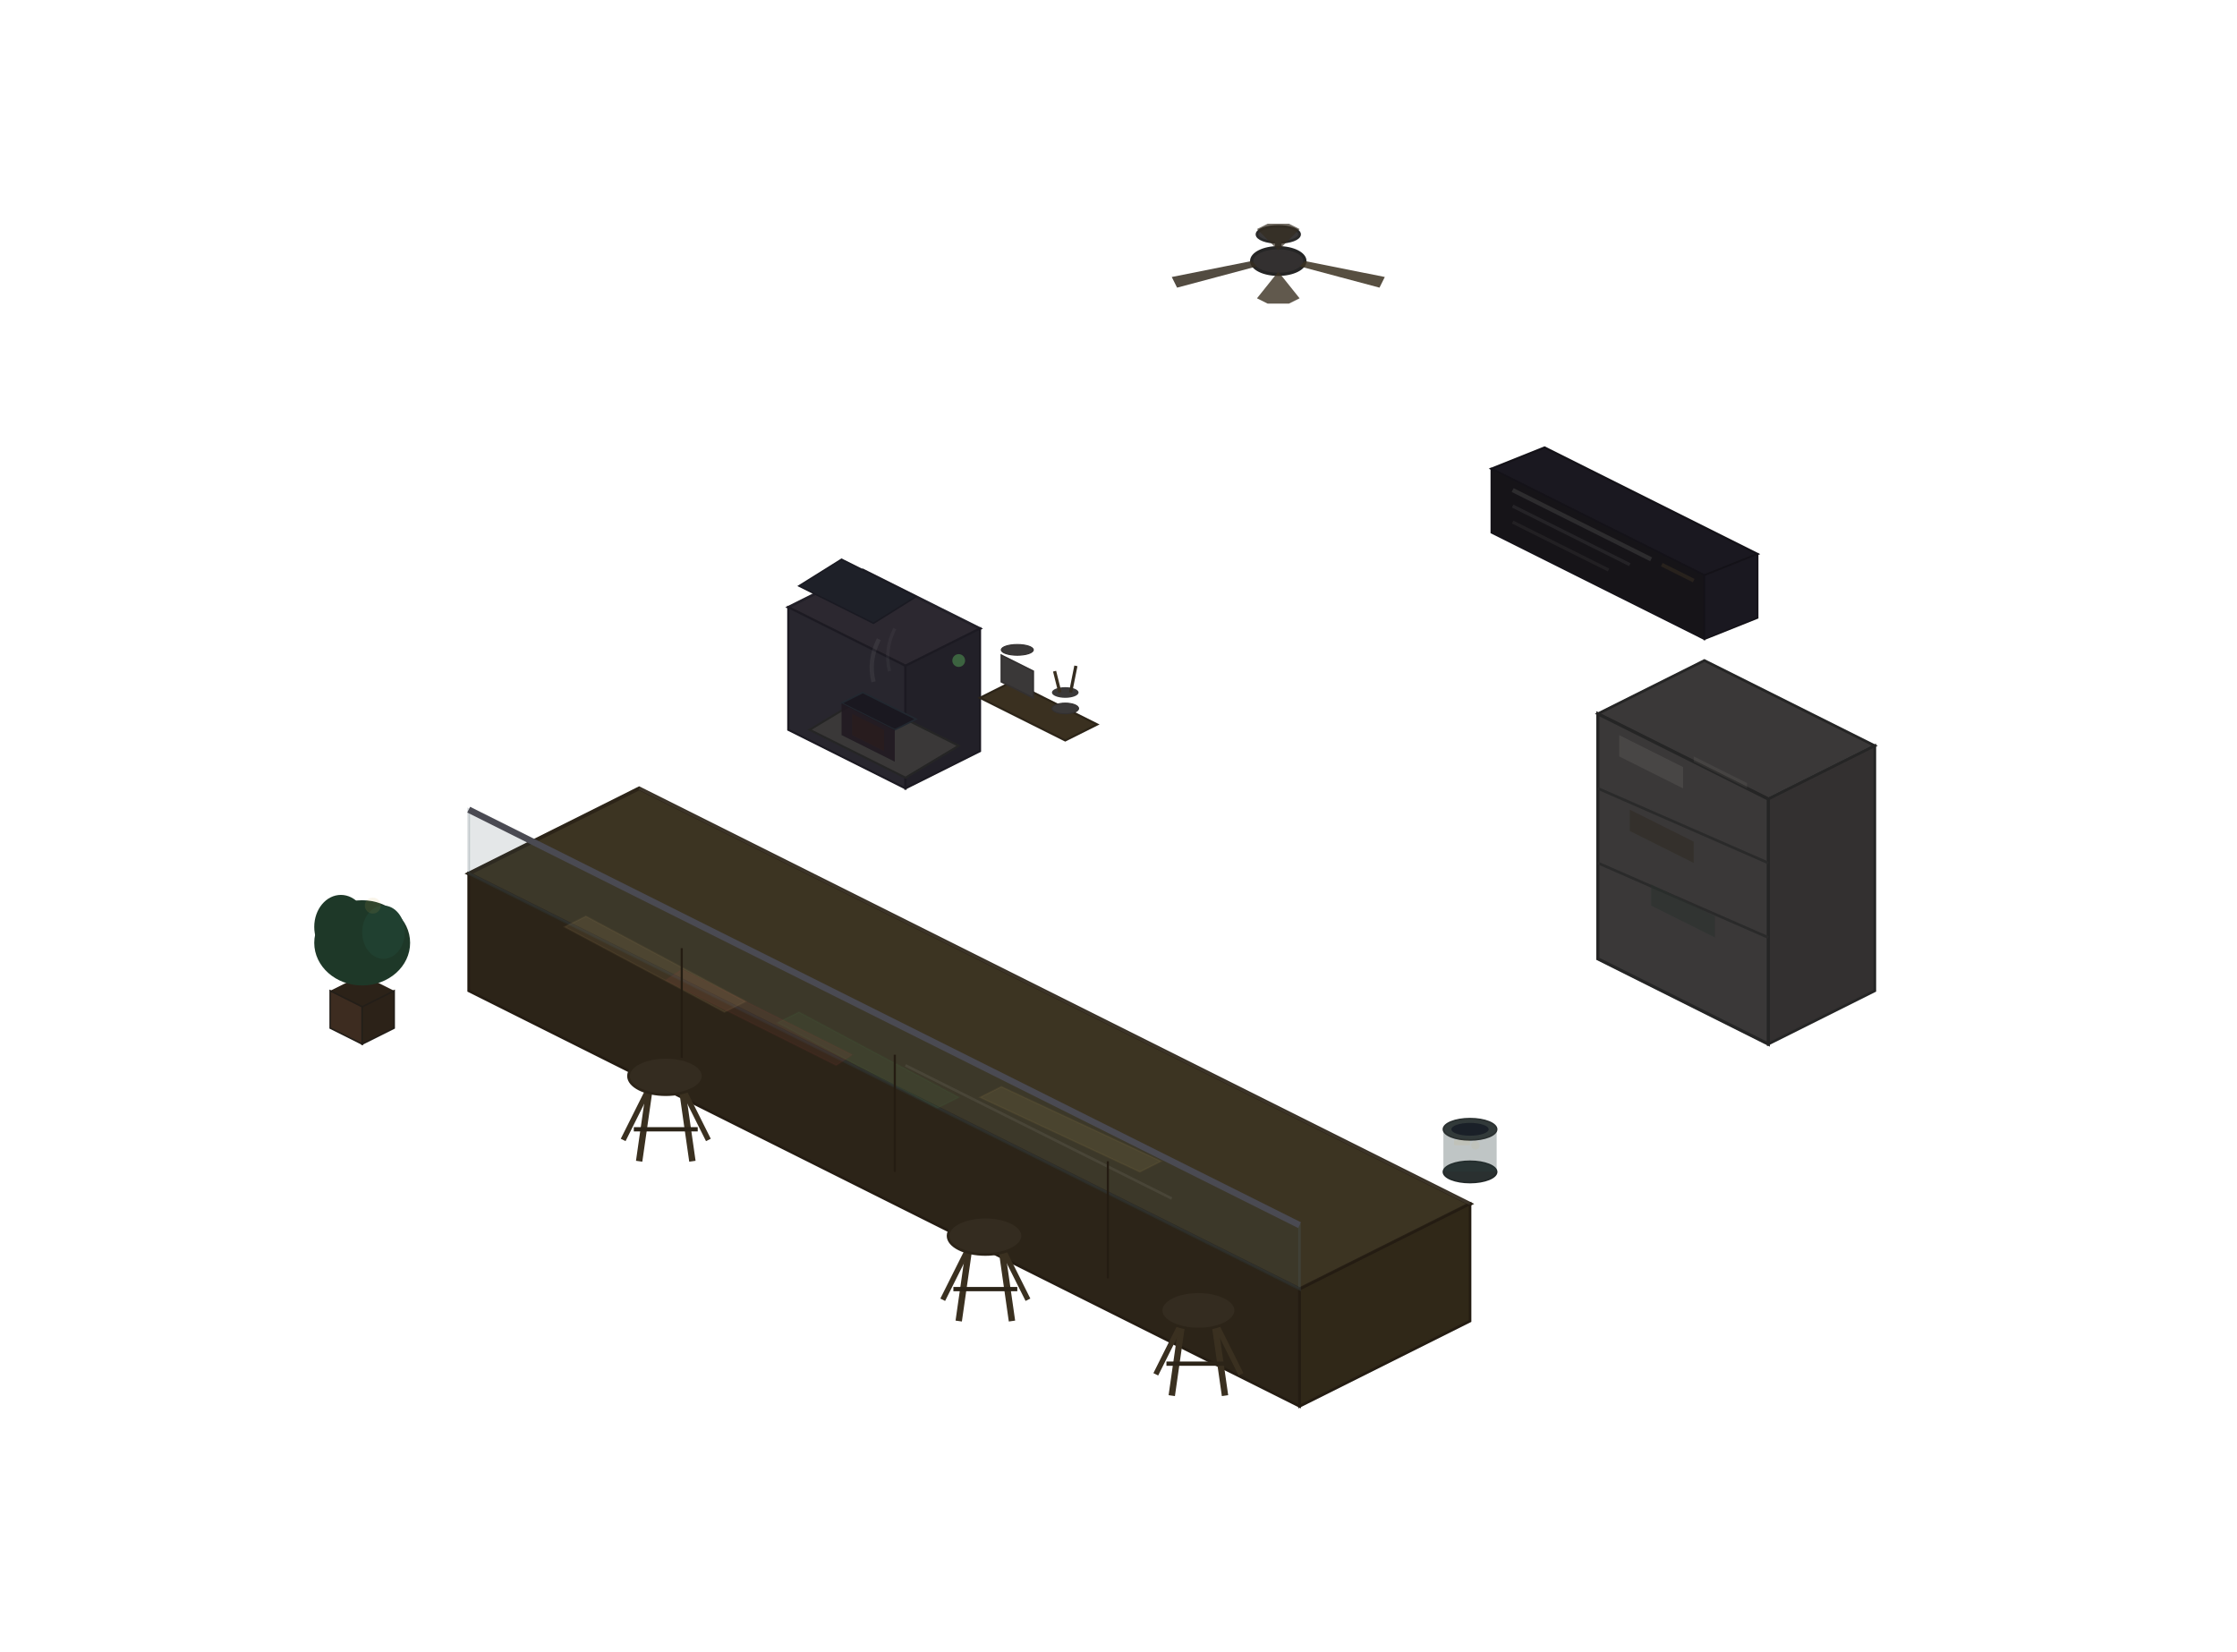
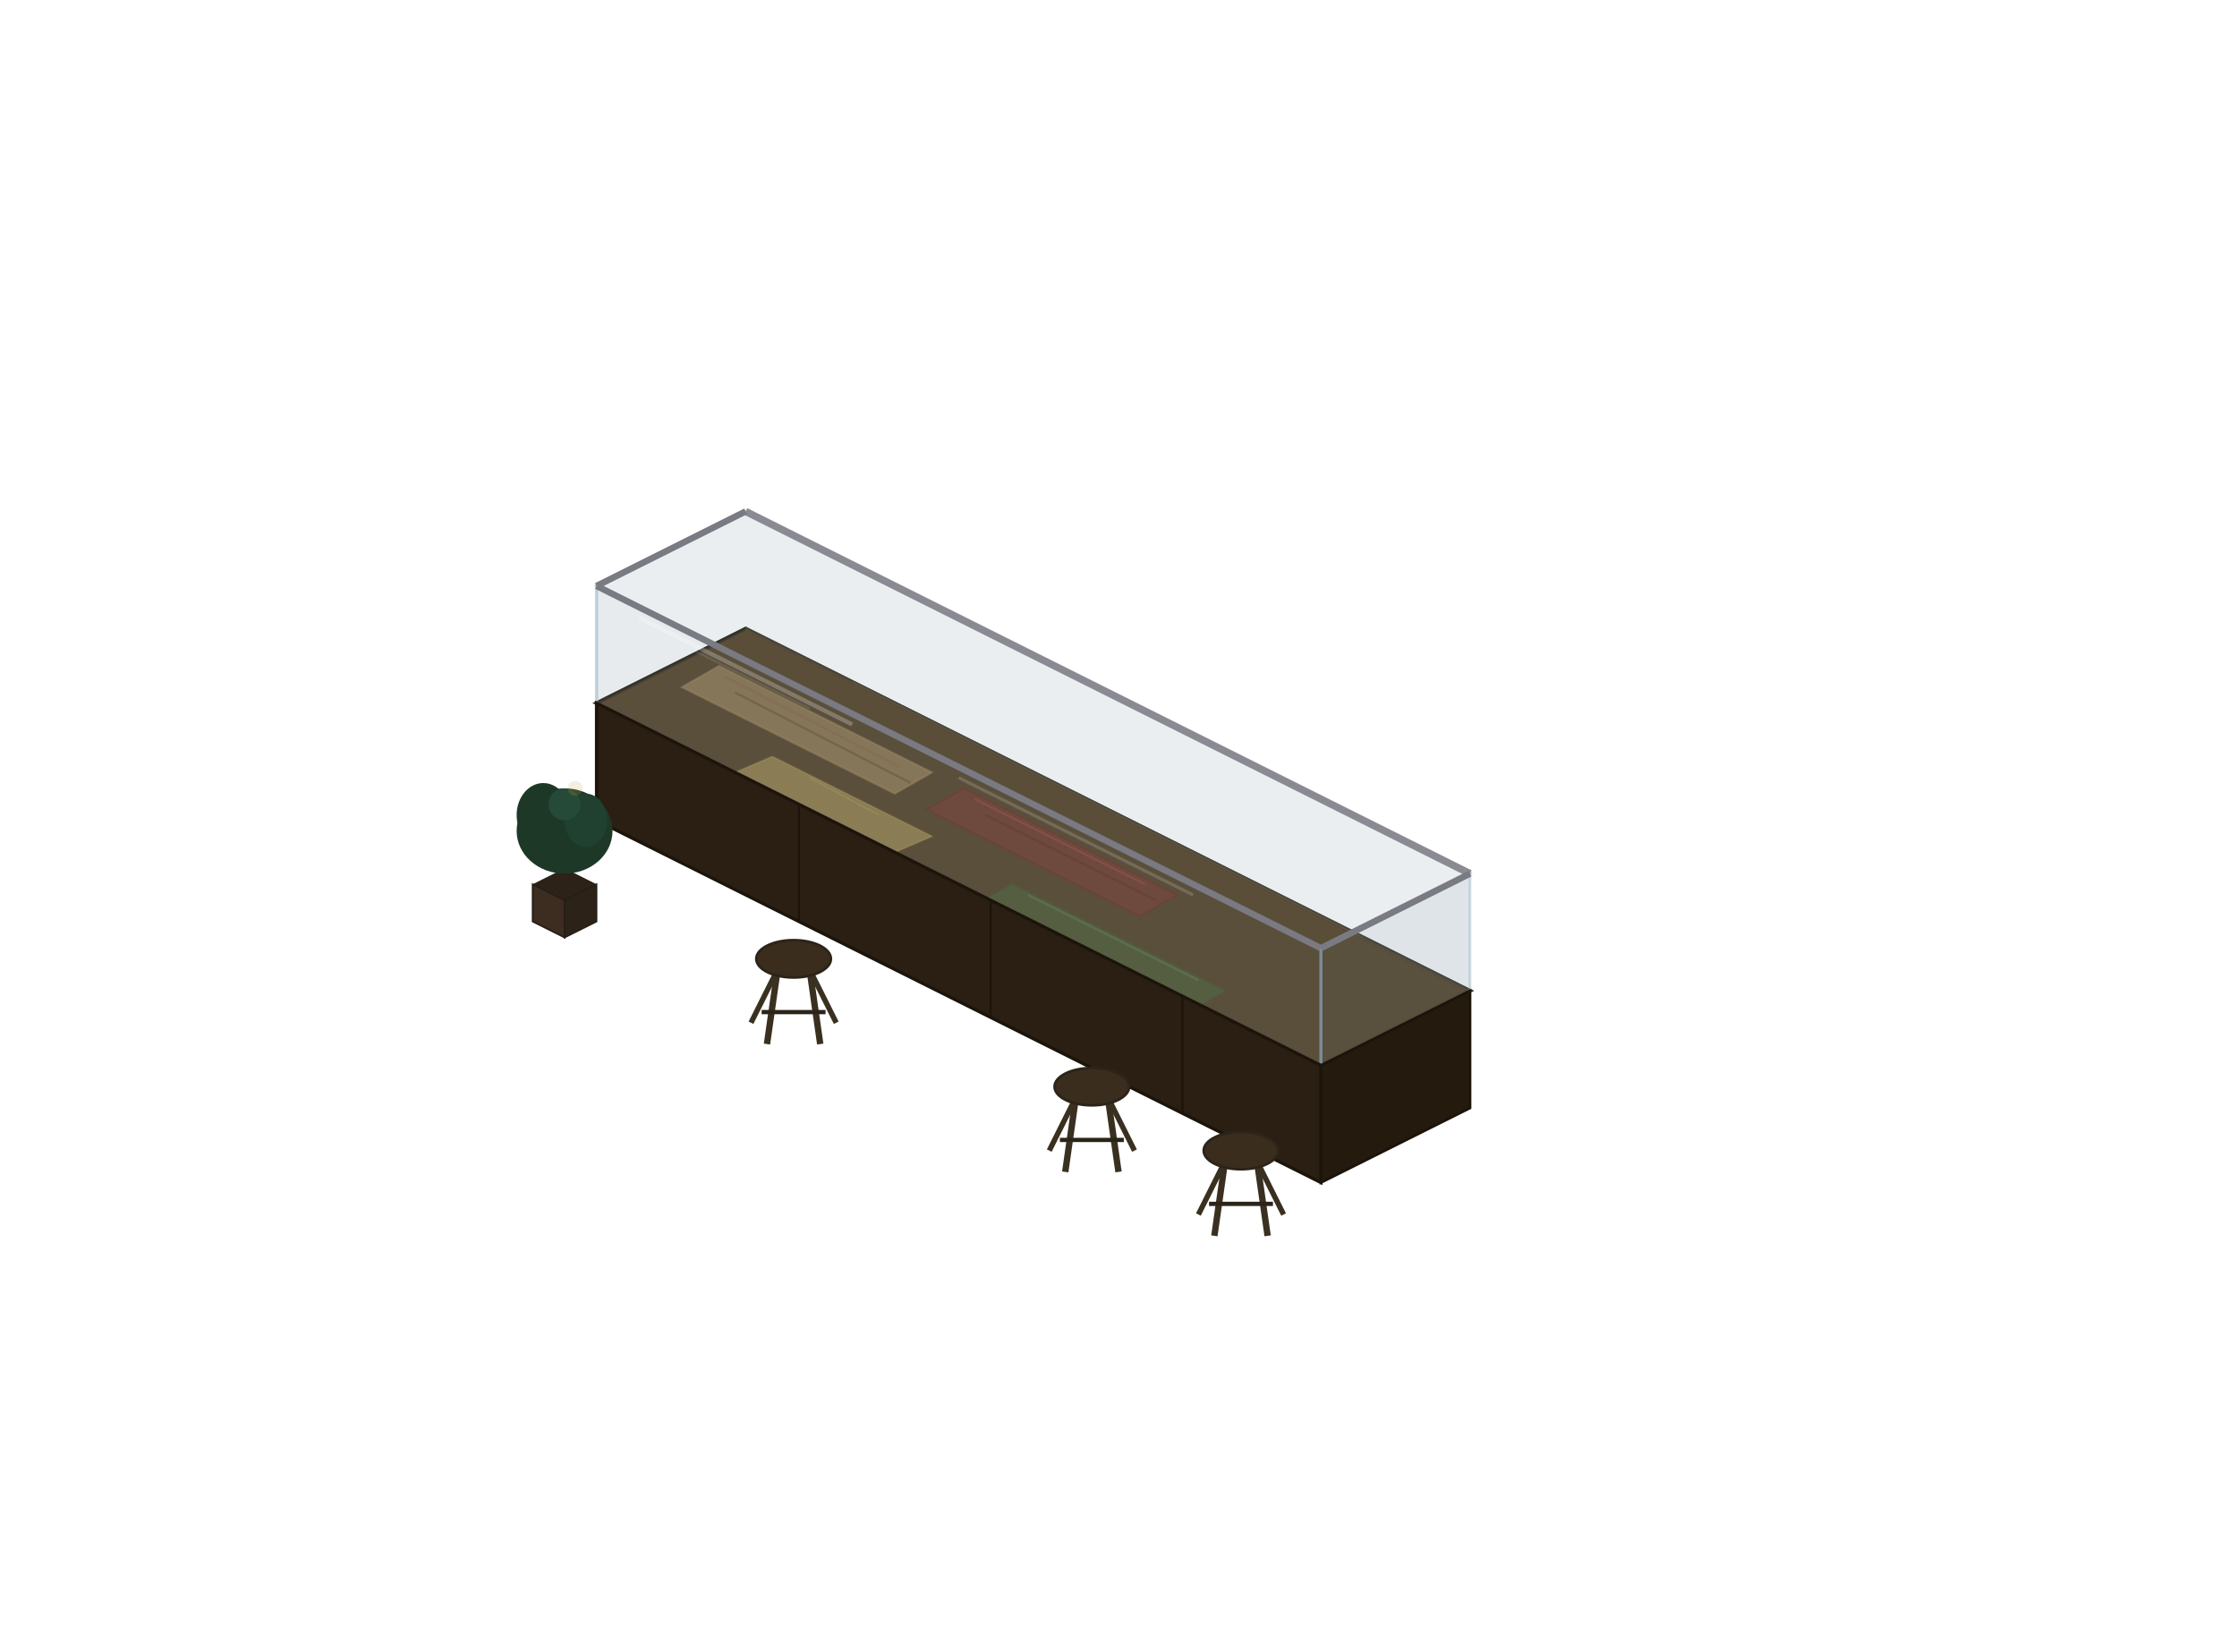
<svg xmlns="http://www.w3.org/2000/svg" viewBox="20 0 420 310">
-   <ellipse cx="260" cy="44" rx="4" ry="1.5" fill="#3a3838" stroke="#2a2a2a" stroke-width="0.5" />
-   <line x1="260" y1="44" x2="260" y2="48" stroke="#3a3838" stroke-width="1.2" />
-   <ellipse cx="260" cy="49" rx="5" ry="2.5" fill="#333030" stroke="#252525" stroke-width="0.6" />
-   <polygon points="265,49 280,52 279,54 264,50" fill="#3a3020" opacity="0.85" />
-   <polygon points="255,49 240,52 241,54 256,50" fill="#342c20" opacity="0.85" />
-   <polygon points="260,51 264,56 262,57 258,57 256,56" fill="#3a3020" opacity="0.8" />
-   <polygon points="260,47 264,43 262,42 258,42 256,43" fill="#342c20" opacity="0.7" />
-   <polygon points="140,148 296,226 264,242 108,164" fill="#3c3422" stroke="#2c2418" stroke-width="0.7" />
-   <polygon points="108,164 264,242 264,264 108,186" fill="#2c2418" stroke="#241c12" stroke-width="0.5" />
-   <polygon points="296,226 264,242 264,264 296,248" fill="#302818" stroke="#241c12" stroke-width="0.5" />
-   <polygon points="108,164 264,242 264,230 108,152" fill="rgba(60,80,90,0.14)" stroke="rgba(80,100,110,0.22)" stroke-width="0.5" />
-   <line x1="120" y1="158" x2="170" y2="183" stroke="rgba(255,255,255,0.1)" stroke-width="0.7" />
-   <line x1="190" y1="200" x2="240" y2="225" stroke="rgba(255,255,255,0.07)" stroke-width="0.5" />
-   <polygon points="130,172 160,188 156,190 126,174" fill="rgba(180,150,100,0.14)" stroke="rgba(160,130,80,0.1)" stroke-width="0.3" />
-   <polygon points="170,190 200,206 196,208 166,192" fill="rgba(80,130,80,0.12)" stroke="rgba(60,110,60,0.1)" stroke-width="0.3" />
-   <polygon points="148,182 180,198 177,200 145,184" fill="rgba(160,80,70,0.12)" stroke="rgba(140,60,50,0.08)" stroke-width="0.3" />
-   <polygon points="208,204 238,218 234,220 204,206" fill="rgba(200,170,100,0.1)" stroke="rgba(180,150,80,0.08)" stroke-width="0.3" />
-   <line x1="108" y1="152" x2="264" y2="230" stroke="#4a4a52" stroke-width="1.2" />
-   <line x1="148" y1="178" x2="148" y2="200" stroke="#241c12" stroke-width="0.4" />
-   <line x1="188" y1="198" x2="188" y2="220" stroke="#241c12" stroke-width="0.4" />
-   <line x1="228" y1="218" x2="228" y2="240" stroke="#241c12" stroke-width="0.4" />
-   <line x1="140" y1="148" x2="296" y2="226" stroke="rgba(255,255,255,0.08)" stroke-width="0.5" />
-   <polygon points="168,114 190,125 204,118 182,107" fill="#2c2830" stroke="#222028" stroke-width="0.5" />
-   <polygon points="168,114 190,125 190,148 168,137" fill="#28262e" stroke="#1c1a22" stroke-width="0.4" />
-   <polygon points="190,125 204,118 204,141 190,148" fill="#222028" stroke="#1c1a22" stroke-width="0.4" />
-   <polygon points="170,110 184,117 192,112 178,105" fill="#1e2028" stroke="#1a1a22" stroke-width="0.3" />
-   <polygon points="172,137 190,146 200,140 182,131" fill="#3a3838" stroke="#252525" stroke-width="0.4" />
-   <polygon points="178,132 188,137 192,135 182,130" fill="#1a1820" stroke="#222830" stroke-width="0.3" />
-   <polygon points="178,132 188,137 188,143 178,138" fill="#1e1820" opacity="0.85" />
-   <polygon points="180,134 186,137 186,141 180,138" fill="rgba(60,30,10,0.2)" />
-   <circle cx="200" cy="124" r="1.2" fill="rgba(100,200,100,0.4)" />
-   <path d="M184,128 Q183,124 185,120" fill="none" stroke="rgba(255,255,255,0.06)" stroke-width="0.8" />
-   <path d="M187,126 Q186,122 188,118" fill="none" stroke="rgba(255,255,255,0.04)" stroke-width="0.6" />
-   <polygon points="210,128 226,136 220,139 204,131" fill="#3a3020" stroke="#2c2418" stroke-width="0.4" />
-   <polygon points="208,128 214,131 214,126 208,123" fill="#3a3838" stroke="#333030" stroke-width="0.3" />
-   <ellipse cx="211" cy="122" rx="3" ry="1" fill="#3a3838" stroke="#333030" stroke-width="0.2" />
-   <ellipse cx="220" cy="133" rx="2.5" ry="1" fill="#3a3838" stroke="#333030" stroke-width="0.2" />
-   <ellipse cx="220" cy="130" rx="2.5" ry="1" fill="#3a3838" />
-   <line x1="219" y1="130" x2="218" y2="126" stroke="#3a3020" stroke-width="0.6" />
-   <line x1="221" y1="130" x2="222" y2="125" stroke="#342c20" stroke-width="0.6" />
-   <ellipse cx="296" cy="220" rx="5" ry="2" fill="#2a3030" stroke="#222828" stroke-width="0.3" />
-   <rect x="291" y="212" width="10" height="8" fill="rgba(40,60,60,0.3)" />
-   <ellipse cx="296" cy="212" rx="5" ry="2" fill="#323a3a" stroke="#2a3030" stroke-width="0.3" />
-   <ellipse cx="296" cy="212" rx="3.5" ry="1.2" fill="#1a2028" />
-   <rect x="293" y="214" width="3" height="1" rx="0.2" fill="rgba(200,168,76,0.1)" />
-   <circle cx="297" cy="215" r="0.8" fill="rgba(200,168,76,0.08)" />
-   <polygon points="340,124 372,140 352,150 320,134" fill="#3a3838" stroke="#252525" stroke-width="0.5" />
-   <polygon points="372,140 352,150 352,196 372,186" fill="#333030" stroke="#252525" stroke-width="0.5" />
-   <polygon points="320,134 352,150 352,196 320,180" fill="#3a3838" stroke="#252525" stroke-width="0.6" />
-   <line x1="320" y1="148" x2="352" y2="162" stroke="#2a2a2a" stroke-width="0.5" />
-   <line x1="320" y1="162" x2="352" y2="176" stroke="#2a2a2a" stroke-width="0.5" />
-   <polygon points="324,138 336,144 336,148 324,142" fill="#c8c4b8" opacity="0.1" />
-   <polygon points="338,142 348,147 348,148 338,143" fill="#c8c4b8" opacity="0.08" />
-   <polygon points="326,152 338,158 338,162 326,156" fill="#302c24" opacity="0.6" />
-   <polygon points="330,166 342,172 342,176 330,170" fill="#28302c" opacity="0.5" />
-   <line x1="140" y1="218" x2="142" y2="204" stroke="#3a3020" stroke-width="1.2" />
-   <line x1="150" y1="218" x2="148" y2="204" stroke="#3a3020" stroke-width="1.2" />
-   <line x1="137" y1="214" x2="142" y2="204" stroke="#3a3020" stroke-width="1" />
-   <line x1="153" y1="214" x2="148" y2="204" stroke="#3a3020" stroke-width="1" />
-   <line x1="139" y1="212" x2="151" y2="212" stroke="#2c2418" stroke-width="0.8" />
-   <ellipse cx="145" cy="202" rx="7" ry="3.5" fill="#342c20" stroke="#2c2418" stroke-width="0.5" />
-   <line x1="200" y1="248" x2="202" y2="234" stroke="#3a3020" stroke-width="1.2" />
-   <line x1="210" y1="248" x2="208" y2="234" stroke="#3a3020" stroke-width="1.2" />
-   <line x1="197" y1="244" x2="202" y2="234" stroke="#3a3020" stroke-width="1" />
-   <line x1="213" y1="244" x2="208" y2="234" stroke="#3a3020" stroke-width="1" />
-   <line x1="199" y1="242" x2="211" y2="242" stroke="#2c2418" stroke-width="0.8" />
-   <ellipse cx="205" cy="232" rx="7" ry="3.5" fill="#342c20" stroke="#2c2418" stroke-width="0.5" />
-   <line x1="240" y1="262" x2="242" y2="248" stroke="#3a3020" stroke-width="1.2" />
-   <line x1="250" y1="262" x2="248" y2="248" stroke="#3a3020" stroke-width="1.2" />
-   <line x1="237" y1="258" x2="242" y2="248" stroke="#3a3020" stroke-width="1" />
-   <line x1="253" y1="258" x2="248" y2="248" stroke="#3a3020" stroke-width="1" />
-   <line x1="239" y1="256" x2="251" y2="256" stroke="#2c2418" stroke-width="0.8" />
-   <ellipse cx="245" cy="246" rx="7" ry="3.5" fill="#342c20" stroke="#2c2418" stroke-width="0.5" />
-   <polygon points="82,186 88,189 94,186 88,183" fill="#2c2218" />
-   <polygon points="82,186 88,189 88,196 82,193" fill="#3d2c20" stroke="#231e18" stroke-width="0.3" />
-   <polygon points="94,186 88,189 88,196 94,193" fill="#2c2218" stroke="#231e18" stroke-width="0.3" />
-   <ellipse cx="88" cy="177" rx="9" ry="8" fill="#1e3828" />
-   <ellipse cx="84" cy="174" rx="5" ry="6" fill="#1e3828" />
-   <ellipse cx="92" cy="175" rx="4" ry="5" fill="#204030" />
-   <circle cx="90" cy="170" r="1.5" fill="rgba(200,168,76,0.12)" />
-   <polygon points="310,84 350,104 340,108 300,88" fill="#1a1820" stroke="#141218" stroke-width="0.4" />
-   <polygon points="300,88 340,108 340,120 300,100" fill="#161418" stroke="#141218" stroke-width="0.3" />
-   <polygon points="350,104 340,108 340,120 350,116" fill="#1a1820" stroke="#141218" stroke-width="0.3" />
-   <line x1="304" y1="92" x2="330" y2="105" stroke="rgba(224,221,214,0.12)" stroke-width="0.8" />
-   <line x1="304" y1="95" x2="326" y2="106" stroke="rgba(224,221,214,0.08)" stroke-width="0.6" />
-   <line x1="304" y1="98" x2="322" y2="107" stroke="rgba(224,221,214,0.06)" stroke-width="0.6" />
-   <line x1="332" y1="106" x2="338" y2="109" stroke="rgba(200,168,76,0.1)" stroke-width="0.7" />
+   <polygon points="160,118 296,186 268,200 132,132" fill="#4a3a24" stroke="#2c2418" stroke-width="0.7" />
+   <line x1="160" y1="118" x2="296" y2="186" stroke="rgba(255,228,180,0.12)" stroke-width="0.6" />
+   <line x1="180" y1="128" x2="276" y2="176" stroke="rgba(255,228,180,0.05)" stroke-width="0.4" />
+   <polygon points="160,118 296,186 268,200 132,132" fill="rgba(255,220,160,0.10)" />
+   <polygon points="155,125 195,145 188,149 148,129" fill="rgba(210,180,130,0.42)" stroke="rgba(180,150,100,0.35)" stroke-width="0.4" />
+   <line x1="156" y1="127" x2="189" y2="144" stroke="rgba(140,100,60,0.4)" stroke-width="0.4" />
+   <line x1="158" y1="130" x2="191" y2="147" stroke="rgba(90,60,40,0.35)" stroke-width="0.4" />
+   <polygon points="201,148 241,168 234,172 194,152" fill="rgba(150,60,55,0.4)" stroke="rgba(120,40,40,0.35)" stroke-width="0.4" />
+   <line x1="203" y1="150" x2="235" y2="166" stroke="rgba(180,80,70,0.4)" stroke-width="0.4" />
+   <line x1="205" y1="153" x2="237" y2="169" stroke="rgba(100,40,30,0.35)" stroke-width="0.4" />
+   <polygon points="165,142 195,157 188,160 158,145" fill="rgba(230,205,120,0.4)" stroke="rgba(200,170,90,0.3)" stroke-width="0.3" />
+   <line x1="172" y1="146" x2="185" y2="153" stroke="rgba(200,170,90,0.3)" stroke-width="0.3" />
+   <polygon points="210,166 250,186 243,190 203,170" fill="rgba(80,120,70,0.38)" stroke="rgba(60,100,50,0.3)" stroke-width="0.3" />
+   <line x1="213" y1="168" x2="245" y2="184" stroke="rgba(100,140,80,0.4)" stroke-width="0.4" />
+   <polygon points="296,186 268,200 268,178 296,164" fill="rgba(80,110,130,0.18)" stroke="rgba(140,170,190,0.4)" stroke-width="0.5" />
+   <polygon points="160,96 296,164 268,178 132,110" fill="rgba(80,110,130,0.12)" stroke="rgba(140,170,190,0.35)" stroke-width="0.5" />
+   <polygon points="132,132 268,200 268,178 132,110" fill="rgba(80,110,130,0.14)" stroke="rgba(140,170,190,0.5)" stroke-width="0.6" />
+   <line x1="140" y1="116" x2="180" y2="136" stroke="rgba(255,255,255,0.24)" stroke-width="0.8" />
+   <line x1="200" y1="146" x2="244" y2="168" stroke="rgba(255,255,255,0.16)" stroke-width="0.6" />
+   <line x1="150" y1="122" x2="172" y2="133" stroke="rgba(255,255,255,0.1)" stroke-width="0.4" />
+   <line x1="160" y1="96" x2="296" y2="164" stroke="#8a8a92" stroke-width="1.4" />
+   <line x1="132" y1="110" x2="268" y2="178" stroke="#7a7a82" stroke-width="1.2" />
+   <line x1="160" y1="96" x2="132" y2="110" stroke="#7a7a82" stroke-width="1.2" />
+   <line x1="296" y1="164" x2="268" y2="178" stroke="#7a7a82" stroke-width="1.2" />
+   <line x1="160" y1="95" x2="296" y2="163" stroke="rgba(255,255,255,0.35)" stroke-width="0.5" />
+   <polygon points="132,132 268,200 268,222 132,154" fill="#2a1f12" stroke="#1c140a" stroke-width="0.6" />
+   <polygon points="268,200 296,186 296,208 268,222" fill="#241a0e" stroke="#1c140a" stroke-width="0.5" />
+   <line x1="170" y1="151" x2="170" y2="173" stroke="#1c140a" stroke-width="0.4" />
+   <line x1="206" y1="169" x2="206" y2="191" stroke="#1c140a" stroke-width="0.4" />
+   <line x1="242" y1="187" x2="242" y2="209" stroke="#1c140a" stroke-width="0.4" />
+   <line x1="164" y1="196" x2="166" y2="182" stroke="#3a3020" stroke-width="1.2" />
+   <line x1="174" y1="196" x2="172" y2="182" stroke="#3a3020" stroke-width="1.2" />
+   <line x1="161" y1="192" x2="166" y2="182" stroke="#3a3020" stroke-width="1" />
+   <line x1="177" y1="192" x2="172" y2="182" stroke="#3a3020" stroke-width="1" />
+   <line x1="163" y1="190" x2="175" y2="190" stroke="#2c2418" stroke-width="0.8" />
+   <ellipse cx="169" cy="180" rx="7" ry="3.5" fill="#3a2d1e" stroke="#2c2418" stroke-width="0.5" />
+   <line x1="220" y1="220" x2="222" y2="206" stroke="#3a3020" stroke-width="1.2" />
+   <line x1="230" y1="220" x2="228" y2="206" stroke="#3a3020" stroke-width="1.2" />
+   <line x1="217" y1="216" x2="222" y2="206" stroke="#3a3020" stroke-width="1" />
+   <line x1="233" y1="216" x2="228" y2="206" stroke="#3a3020" stroke-width="1" />
+   <line x1="219" y1="214" x2="231" y2="214" stroke="#2c2418" stroke-width="0.8" />
+   <ellipse cx="225" cy="204" rx="7" ry="3.5" fill="#3a2d1e" stroke="#2c2418" stroke-width="0.5" />
+   <line x1="248" y1="232" x2="250" y2="218" stroke="#3a3020" stroke-width="1.2" />
+   <line x1="258" y1="232" x2="256" y2="218" stroke="#3a3020" stroke-width="1.2" />
+   <line x1="245" y1="228" x2="250" y2="218" stroke="#3a3020" stroke-width="1" />
+   <line x1="261" y1="228" x2="256" y2="218" stroke="#3a3020" stroke-width="1" />
+   <line x1="247" y1="226" x2="259" y2="226" stroke="#2c2418" stroke-width="0.8" />
+   <ellipse cx="253" cy="216" rx="7" ry="3.5" fill="#3a2d1e" stroke="#2c2418" stroke-width="0.5" />
+   <polygon points="120,166 126,169 132,166 126,163" fill="#2c2218" />
+   <polygon points="120,166 126,169 126,176 120,173" fill="#3d2c20" stroke="#231e18" stroke-width="0.3" />
+   <polygon points="132,166 126,169 126,176 132,173" fill="#2c2218" stroke="#231e18" stroke-width="0.3" />
+   <ellipse cx="126" cy="156" rx="9" ry="8" fill="#1e3828" />
+   <ellipse cx="122" cy="153" rx="5" ry="6" fill="#1e3828" />
+   <ellipse cx="130" cy="154" rx="4" ry="5" fill="#204030" />
+   <ellipse cx="126" cy="151" rx="3" ry="3" fill="#264a38" />
+   <circle cx="128" cy="148" r="1.4" fill="rgba(200,168,76,0.18)" />
</svg>
